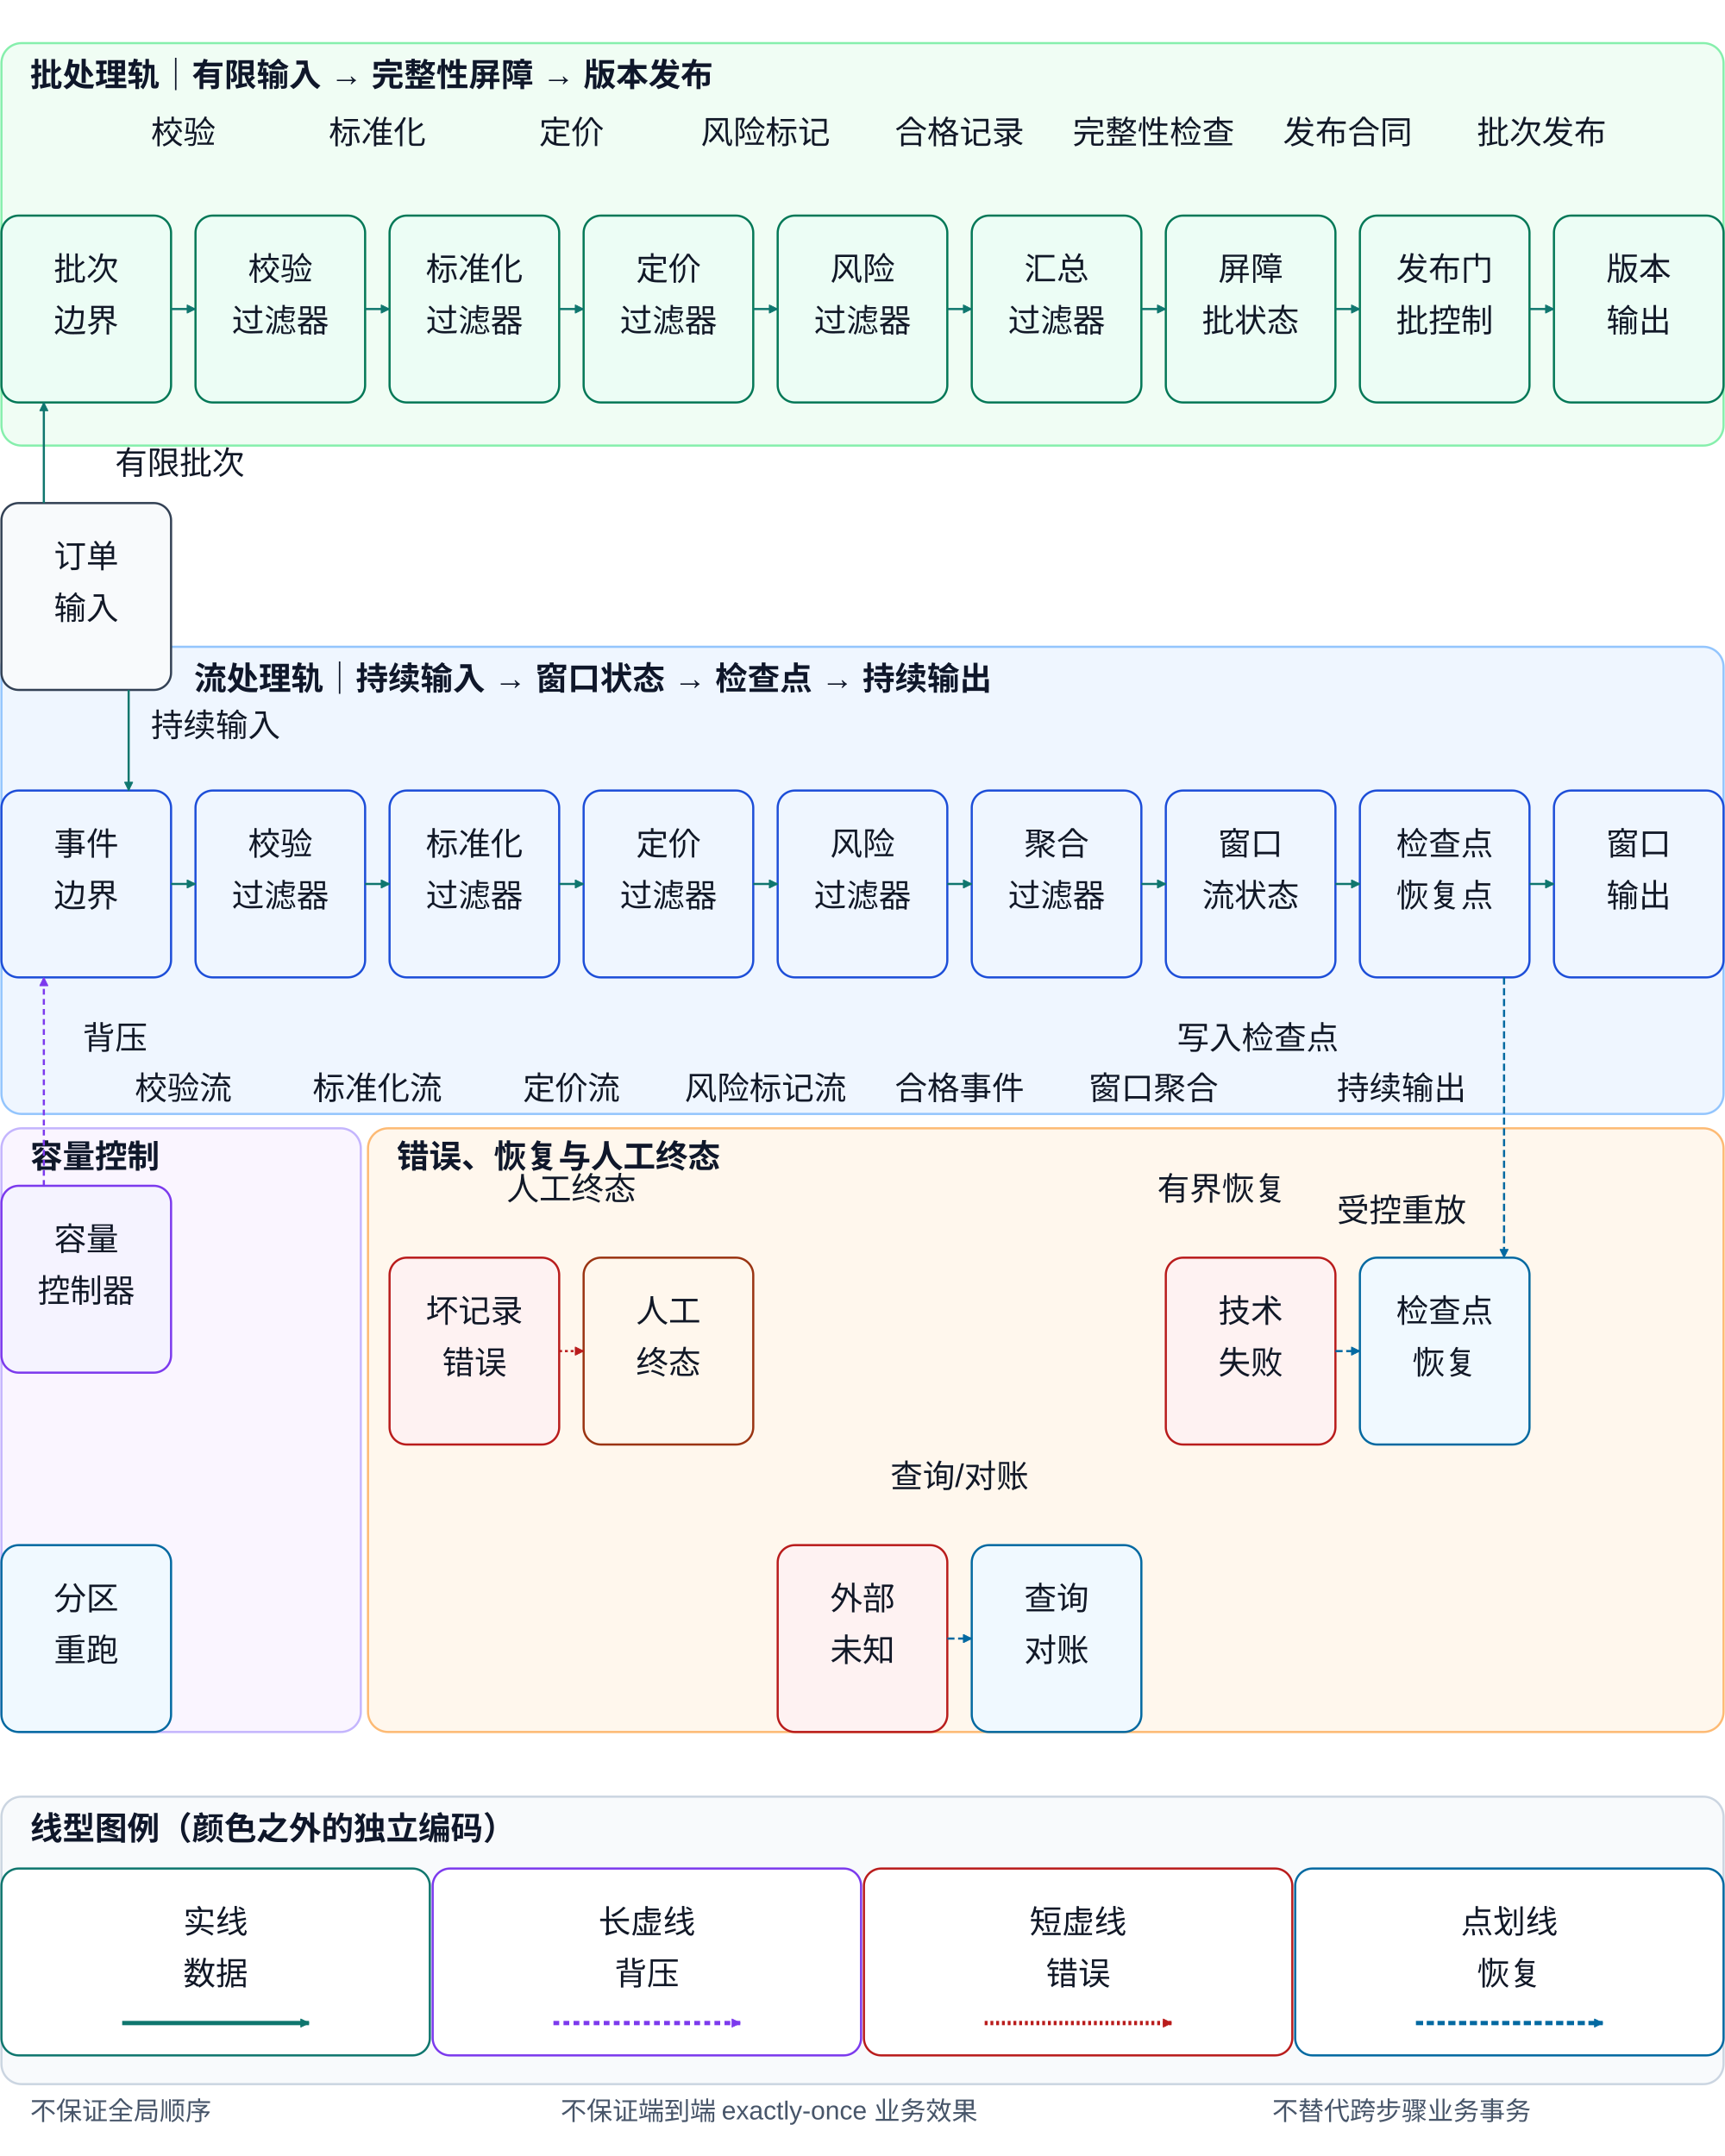
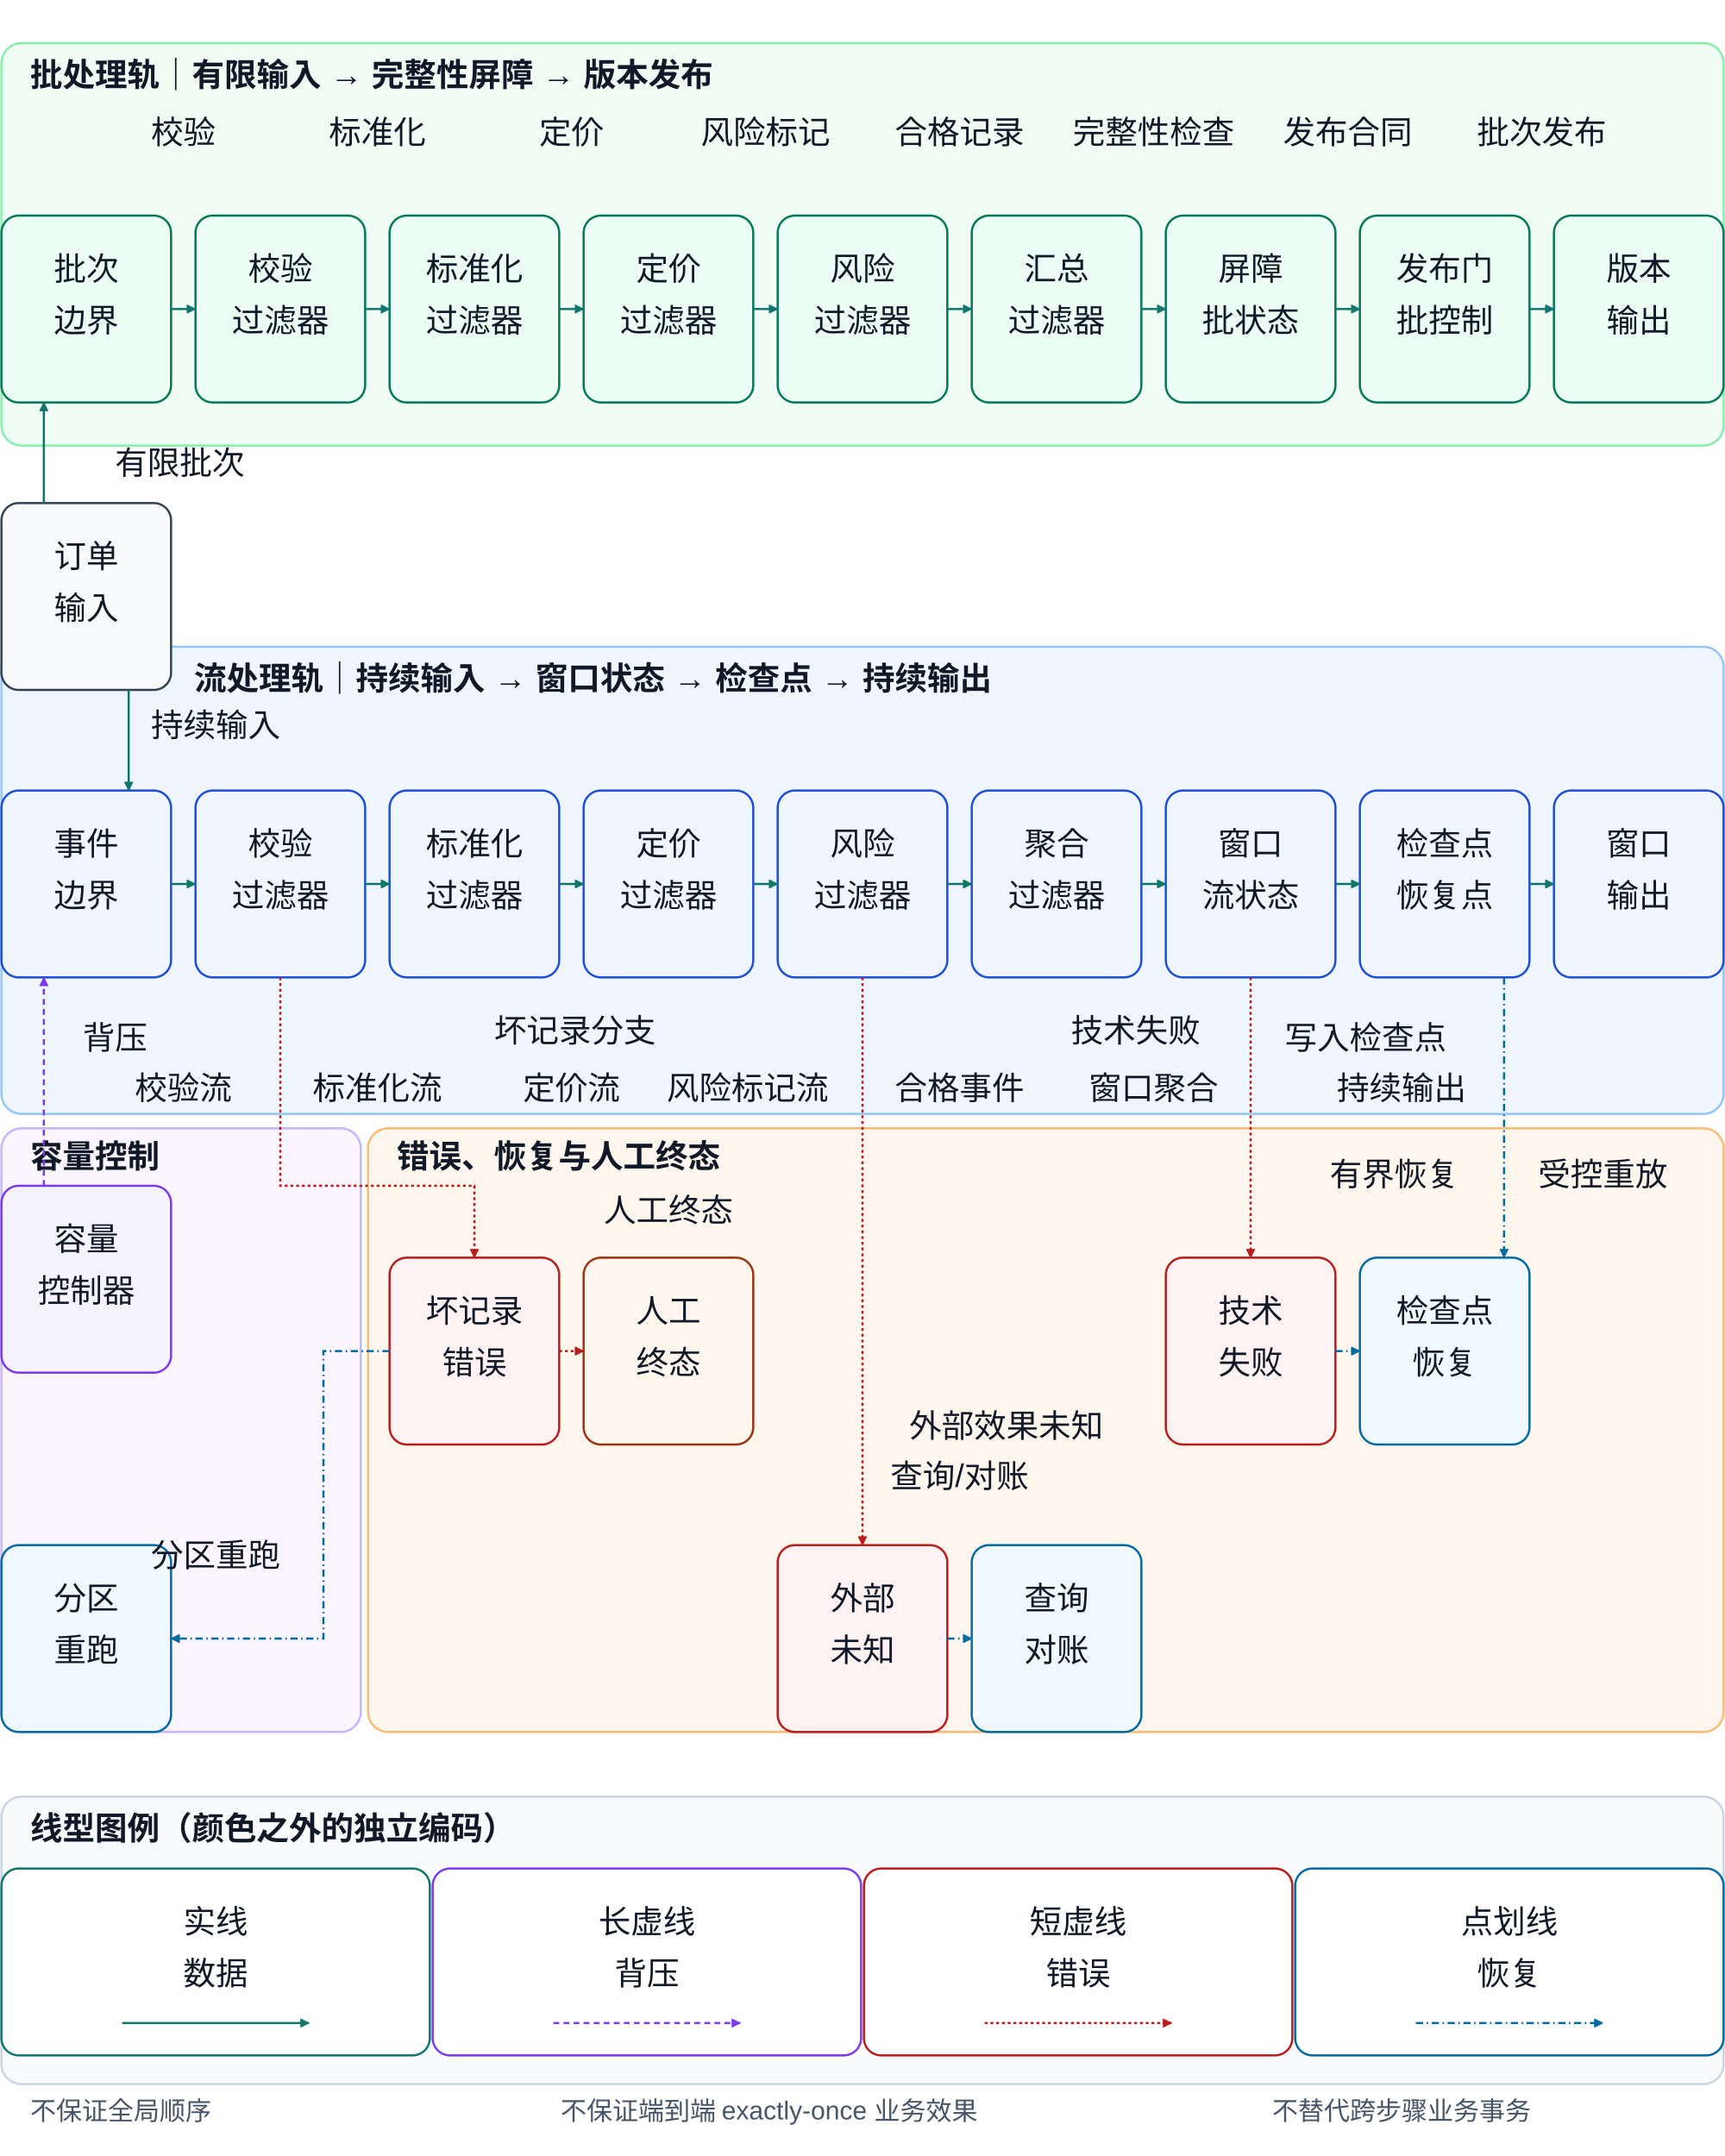
<svg xmlns="http://www.w3.org/2000/svg" viewBox="0 0 2400 3000" role="img" aria-labelledby="sty09-title sty09-desc">
  <style>
-     .diagram { font-family:Arial; }
-     .diagram .node-shape { stroke-width:3; }
-     .node-text,.edge-label { fill:#111827; font-size:45px; text-anchor:middle; }
-     .region-title { fill:#0F172A; font-size:45px; font-weight:700; }
-     .region-note { fill:#475569; font-size:36px; }
-     .region-batch { fill:#F0FDF4; stroke:#86EFAC; stroke-width:3; }
-     .region-stream { fill:#EFF6FF; stroke:#93C5FD; stroke-width:3; }
-     .region-capacity { fill:#FAF5FF; stroke:#C4B5FD; stroke-width:3; }
-     .region-failure { fill:#FFF7ED; stroke:#FDBA74; stroke-width:3; }
-     .region-legend { fill:#F8FAFC; stroke:#CBD5E1; stroke-width:3; }
-     .node-input { fill:#F8FAFC; stroke:#334155; }
-     .node-batch { fill:#ECFDF5; stroke:#047857; }
-     .node-stream { fill:#EFF6FF; stroke:#1D4ED8; }
-     .node-capacity { fill:#F5F3FF; stroke:#7C3AED; }
-     .node-error { fill:#FEF2F2; stroke:#B91C1C; }
-     .node-manual { fill:#FFF7ED; stroke:#9A3412; }
-     .node-recovery { fill:#F0F9FF; stroke:#0369A1; }
-     .node-legend-data { fill:#FFFFFF; stroke:#0F766E; }
-     .node-legend-backpressure { fill:#FFFFFF; stroke:#7C3AED; }
-     .node-legend-error { fill:#FFFFFF; stroke:#B91C1C; }
-     .node-legend-recovery { fill:#FFFFFF; stroke:#0369A1; }
-     .legend-sample { fill:none; stroke-width:6; }
-     .edge-layer &gt; .edge { fill:none; stroke-width:3; }
-     .role-data-flow { stroke:#0F766E; stroke-dasharray:none; marker-end:url(#arrow-data-flow); }
-     .role-backpressure { stroke:#7C3AED; stroke-dasharray:8 6; marker-end:url(#arrow-backpressure); }
-     .role-error { stroke:#B91C1C; stroke-dasharray:4 4; marker-end:url(#arrow-error); }
-     .role-recovery { stroke:#0369A1; stroke-dasharray:10 5; marker-end:url(#arrow-recovery); }
-     .marker-data-flow .marker-shape { fill:#0F766E; stroke:#0F766E; }
-     .marker-backpressure .marker-shape { fill:#7C3AED; stroke:#7C3AED; }
-     .marker-error .marker-shape { fill:#B91C1C; stroke:#B91C1C; }
-     .marker-recovery .marker-shape { fill:#0369A1; stroke:#0369A1; }
-   </style>
+ .diagram { font-family:Arial; }
+ .region-shape,.legend-card,.diagram .node-shape { stroke-width:3; }
+ .node-text,.edge-label { fill:#111827; font-size:45px; text-anchor:middle; }
+ .region-title { fill:#111827; font-size:45px; font-weight:700; }
+ .region-note { fill:#475569; font-size:36px; }
+ .edge-layer &gt; .edge { fill:none; stroke-width:3; }
+ .role-data-flow { stroke:#0F766E; stroke-dasharray:none; marker-end:url(#arrow-data-flow); }
+ .role-backpressure { stroke:#7C3AED; stroke-dasharray:8 6; marker-end:url(#arrow-backpressure); }
+ .role-error { stroke:#B91C1C; stroke-dasharray:4 4; marker-end:url(#arrow-error); }
+ .role-recovery { stroke:#0369A1; stroke-dasharray:10 5 2 5; marker-end:url(#arrow-recovery); }
+ .marker-data-flow .marker-shape { fill:#0F766E; stroke:#0F766E; }
+ .marker-backpressure .marker-shape { fill:#7C3AED; stroke:#7C3AED; }
+ .marker-error .marker-shape { fill:#B91C1C; stroke:#B91C1C; }
+ .marker-recovery .marker-shape { fill:#0369A1; stroke:#0369A1; }
+ </style>
  <defs>
    <marker id="arrow-data-flow" class="marker marker-data-flow" viewBox="0 0 12 12" refX="12" refY="6" markerWidth="12" markerHeight="12" markerUnits="userSpaceOnUse" orient="auto">
      <path class="marker-shape" d="M 0 0 L 12 6 L 0 12 z" stroke-width="1" />
    </marker>
    <marker id="arrow-backpressure" class="marker marker-backpressure" viewBox="0 0 12 12" refX="12" refY="6" markerWidth="12" markerHeight="12" markerUnits="userSpaceOnUse" orient="auto">
      <path class="marker-shape" d="M 0 0 L 12 6 L 0 12 z" stroke-width="1" />
    </marker>
    <marker id="arrow-error" class="marker marker-error" viewBox="0 0 12 12" refX="12" refY="6" markerWidth="12" markerHeight="12" markerUnits="userSpaceOnUse" orient="auto">
      <path class="marker-shape" d="M 0 0 L 12 6 L 0 12 z" stroke-width="1" />
    </marker>
    <marker id="arrow-recovery" class="marker marker-recovery" viewBox="0 0 12 12" refX="12" refY="6" markerWidth="12" markerHeight="12" markerUnits="userSpaceOnUse" orient="auto">
      <path class="marker-shape" d="M 0 0 L 12 6 L 0 12 z" stroke-width="1" />
    </marker>
  </defs>
  <g class="diagram">
    <g class="region-layer">
      <rect x="0" y="0" width="2400" height="3000" fill="#FFFFFF" />
-       <rect class="region-batch" x="2" y="60" width="2396" height="560" rx="28" />
-       <rect class="region-stream" x="2" y="900" width="2396" height="650" rx="28" />
-       <rect class="region-capacity" x="2" y="1570" width="500" height="840" rx="28" />
-       <rect class="region-failure" x="512" y="1570" width="1886" height="840" rx="28" />
-       <rect class="region-legend" x="2" y="2500" width="2396" height="400" rx="28" />
-       <text class="region-title" x="42" y="120">批处理轨｜有限输入 → 完整性屏障 → 版本发布</text>
-       <text class="region-title" x="270" y="960">流处理轨｜持续输入 → 窗口状态 → 检查点 → 持续输出</text>
-       <text class="region-title" x="42" y="1625">容量控制</text>
-       <text class="region-title" x="552" y="1625">错误、恢复与人工终态</text>
-       <text class="region-title" x="42" y="2560">线型图例（颜色之外的独立编码）</text>
+       <rect data-region-id="region-batch" class="region-shape" x="2" y="60" width="2396" height="560" rx="28" fill="#F0FDF4" stroke="#86EFAC" />
+       <rect data-region-id="region-stream" class="region-shape" x="2" y="900" width="2396" height="650" rx="28" fill="#EFF6FF" stroke="#93C5FD" />
+       <rect data-region-id="region-capacity" class="region-shape" x="2" y="1570" width="500" height="840" rx="28" fill="#FAF5FF" stroke="#C4B5FD" />
+       <rect data-region-id="region-failure" class="region-shape" x="512" y="1570" width="1886" height="840" rx="28" fill="#FFF7ED" stroke="#FDBA74" />
+       <rect data-region-id="region-legend" class="region-shape" x="2" y="2500" width="2396" height="400" rx="28" fill="#F8FAFC" stroke="#CBD5E1" />
+       <rect data-legend-card-id="legend-card-data-flow" class="legend-card" x="2" y="2600" width="596" height="260" rx="24" fill="#FFFFFF" stroke="#0F766E" />
+       <rect data-legend-card-id="legend-card-backpressure" class="legend-card" x="602" y="2600" width="596" height="260" rx="24" fill="#FFFFFF" stroke="#7C3AED" />
+       <rect data-legend-card-id="legend-card-error" class="legend-card" x="1202" y="2600" width="596" height="260" rx="24" fill="#FFFFFF" stroke="#B91C1C" />
+       <rect data-legend-card-id="legend-card-recovery" class="legend-card" x="1802" y="2600" width="596" height="260" rx="24" fill="#FFFFFF" stroke="#0369A1" />
+       <text class="region-title" data-region-title-for="region-batch" x="42" y="120">批处理轨｜有限输入 → 完整性屏障 → 版本发布</text>
+       <text class="region-title" data-region-title-for="region-stream" x="270" y="960">流处理轨｜持续输入 → 窗口状态 → 检查点 → 持续输出</text>
+       <text class="region-title" data-region-title-for="region-capacity" x="42" y="1625">容量控制</text>
+       <text class="region-title" data-region-title-for="region-failure" x="552" y="1625">错误、恢复与人工终态</text>
+       <text class="region-title" data-region-title-for="region-legend" x="42" y="2560">线型图例（颜色之外的独立编码）</text>
    </g>
    <g class="node-layer">
-       <g class="node" data-node-id="order-input">
-         <rect class="node-shape node-input" x="2" y="700" width="236" height="260" rx="24" />
-         <text class="node-text" data-header-for="order-input" x="120" y="790">订单</text>
-         <text class="node-text" data-type-for="order-input" x="120" y="862">输入</text>
-       </g>
-       <g class="node" data-node-id="batch-boundary">
-         <rect class="node-shape node-batch" x="2" y="300" width="236" height="260" rx="24" />
-         <text class="node-text" data-header-for="batch-boundary" x="120" y="390">批次</text>
-         <text class="node-text" data-type-for="batch-boundary" x="120" y="462">边界</text>
-       </g>
-       <g class="node" data-node-id="batch-validate">
-         <rect class="node-shape node-batch" x="272" y="300" width="236" height="260" rx="24" />
-         <text class="node-text" data-header-for="batch-validate" x="390" y="390">校验</text>
-         <text class="node-text" data-type-for="batch-validate" x="390" y="462">过滤器</text>
-       </g>
-       <g class="node" data-node-id="batch-normalize">
-         <rect class="node-shape node-batch" x="542" y="300" width="236" height="260" rx="24" />
-         <text class="node-text" data-header-for="batch-normalize" x="660" y="390">标准化</text>
-         <text class="node-text" data-type-for="batch-normalize" x="660" y="462">过滤器</text>
-       </g>
-       <g class="node" data-node-id="batch-price">
-         <rect class="node-shape node-batch" x="812" y="300" width="236" height="260" rx="24" />
-         <text class="node-text" data-header-for="batch-price" x="930" y="390">定价</text>
-         <text class="node-text" data-type-for="batch-price" x="930" y="462">过滤器</text>
-       </g>
-       <g class="node" data-node-id="batch-risk">
-         <rect class="node-shape node-batch" x="1082" y="300" width="236" height="260" rx="24" />
-         <text class="node-text" data-header-for="batch-risk" x="1200" y="390">风险</text>
-         <text class="node-text" data-type-for="batch-risk" x="1200" y="462">过滤器</text>
-       </g>
-       <g class="node" data-node-id="batch-output">
-         <rect class="node-shape node-batch" x="1352" y="300" width="236" height="260" rx="24" />
-         <text class="node-text" data-header-for="batch-output" x="1470" y="390">汇总</text>
-         <text class="node-text" data-type-for="batch-output" x="1470" y="462">过滤器</text>
-       </g>
-       <g class="node" data-node-id="batch-barrier">
-         <rect class="node-shape node-batch" x="1622" y="300" width="236" height="260" rx="24" />
-         <text class="node-text" data-header-for="batch-barrier" x="1740" y="390">屏障</text>
-         <text class="node-text" data-type-for="batch-barrier" x="1740" y="462">批状态</text>
-       </g>
-       <g class="node" data-node-id="batch-release">
-         <rect class="node-shape node-batch" x="1892" y="300" width="236" height="260" rx="24" />
-         <text class="node-text" data-header-for="batch-release" x="2010" y="390">发布门</text>
-         <text class="node-text" data-type-for="batch-release" x="2010" y="462">批控制</text>
-       </g>
-       <g class="node" data-node-id="batch-published-output">
-         <rect class="node-shape node-batch" x="2162" y="300" width="236" height="260" rx="24" />
-         <text class="node-text" data-header-for="batch-published-output" x="2280" y="390">版本</text>
-         <text class="node-text" data-type-for="batch-published-output" x="2280" y="462">输出</text>
-       </g>
-       <g class="node" data-node-id="stream-boundary">
-         <rect class="node-shape node-stream" x="2" y="1100" width="236" height="260" rx="24" />
-         <text class="node-text" data-header-for="stream-boundary" x="120" y="1190">事件</text>
-         <text class="node-text" data-type-for="stream-boundary" x="120" y="1262">边界</text>
-       </g>
-       <g class="node" data-node-id="stream-validate">
-         <rect class="node-shape node-stream" x="272" y="1100" width="236" height="260" rx="24" />
-         <text class="node-text" data-header-for="stream-validate" x="390" y="1190">校验</text>
-         <text class="node-text" data-type-for="stream-validate" x="390" y="1262">过滤器</text>
-       </g>
-       <g class="node" data-node-id="stream-normalize">
-         <rect class="node-shape node-stream" x="542" y="1100" width="236" height="260" rx="24" />
-         <text class="node-text" data-header-for="stream-normalize" x="660" y="1190">标准化</text>
-         <text class="node-text" data-type-for="stream-normalize" x="660" y="1262">过滤器</text>
-       </g>
-       <g class="node" data-node-id="stream-price">
-         <rect class="node-shape node-stream" x="812" y="1100" width="236" height="260" rx="24" />
-         <text class="node-text" data-header-for="stream-price" x="930" y="1190">定价</text>
-         <text class="node-text" data-type-for="stream-price" x="930" y="1262">过滤器</text>
-       </g>
-       <g class="node" data-node-id="stream-risk">
-         <rect class="node-shape node-stream" x="1082" y="1100" width="236" height="260" rx="24" />
-         <text class="node-text" data-header-for="stream-risk" x="1200" y="1190">风险</text>
-         <text class="node-text" data-type-for="stream-risk" x="1200" y="1262">过滤器</text>
-       </g>
-       <g class="node" data-node-id="stream-output">
-         <rect class="node-shape node-stream" x="1352" y="1100" width="236" height="260" rx="24" />
-         <text class="node-text" data-header-for="stream-output" x="1470" y="1190">聚合</text>
-         <text class="node-text" data-type-for="stream-output" x="1470" y="1262">过滤器</text>
-       </g>
-       <g class="node" data-node-id="stream-window-state">
-         <rect class="node-shape node-stream" x="1622" y="1100" width="236" height="260" rx="24" />
-         <text class="node-text" data-header-for="stream-window-state" x="1740" y="1190">窗口</text>
-         <text class="node-text" data-type-for="stream-window-state" x="1740" y="1262">流状态</text>
-       </g>
-       <g class="node" data-node-id="stream-checkpoint">
-         <rect class="node-shape node-stream" x="1892" y="1100" width="236" height="260" rx="24" />
-         <text class="node-text" data-header-for="stream-checkpoint" x="2010" y="1190">检查点</text>
-         <text class="node-text" data-type-for="stream-checkpoint" x="2010" y="1262">恢复点</text>
-       </g>
-       <g class="node" data-node-id="stream-continuous-output">
-         <rect class="node-shape node-stream" x="2162" y="1100" width="236" height="260" rx="24" />
-         <text class="node-text" data-header-for="stream-continuous-output" x="2280" y="1190">窗口</text>
-         <text class="node-text" data-type-for="stream-continuous-output" x="2280" y="1262">输出</text>
-       </g>
-       <g class="node" data-node-id="backpressure-controller">
-         <rect class="node-shape node-capacity" x="2" y="1650" width="236" height="260" rx="24" />
-         <text class="node-text" data-header-for="backpressure-controller" x="120" y="1740">容量</text>
-         <text class="node-text" data-type-for="backpressure-controller" x="120" y="1812">控制器</text>
-       </g>
-       <g class="node" data-node-id="bad-record-error">
-         <rect class="node-shape node-error" x="542" y="1750" width="236" height="260" rx="24" />
-         <text class="node-text" data-header-for="bad-record-error" x="660" y="1840">坏记录</text>
-         <text class="node-text" data-type-for="bad-record-error" x="660" y="1912">错误</text>
-       </g>
-       <g class="node" data-node-id="manual-terminal">
-         <rect class="node-shape node-manual" x="812" y="1750" width="236" height="260" rx="24" />
-         <text class="node-text" data-header-for="manual-terminal" x="930" y="1840">人工</text>
-         <text class="node-text" data-type-for="manual-terminal" x="930" y="1912">终态</text>
-       </g>
-       <g class="node" data-node-id="technical-failure-error">
-         <rect class="node-shape node-error" x="1622" y="1750" width="236" height="260" rx="24" />
-         <text class="node-text" data-header-for="technical-failure-error" x="1740" y="1840">技术</text>
-         <text class="node-text" data-type-for="technical-failure-error" x="1740" y="1912">失败</text>
-       </g>
-       <g class="node" data-node-id="checkpoint-recovery">
-         <rect class="node-shape node-recovery" x="1892" y="1750" width="236" height="260" rx="24" />
-         <text class="node-text" data-header-for="checkpoint-recovery" x="2010" y="1840">检查点</text>
-         <text class="node-text" data-type-for="checkpoint-recovery" x="2010" y="1912">恢复</text>
-       </g>
-       <g class="node" data-node-id="rerun-partition">
-         <rect class="node-shape node-recovery" x="2" y="2150" width="236" height="260" rx="24" />
-         <text class="node-text" data-header-for="rerun-partition" x="120" y="2240">分区</text>
-         <text class="node-text" data-type-for="rerun-partition" x="120" y="2312">重跑</text>
-       </g>
-       <g class="node" data-node-id="unknown-external-effect-error">
-         <rect class="node-shape node-error" x="1082" y="2150" width="236" height="260" rx="24" />
-         <text class="node-text" data-header-for="unknown-external-effect-error" x="1200" y="2240">外部</text>
-         <text class="node-text" data-type-for="unknown-external-effect-error" x="1200" y="2312">未知</text>
-       </g>
-       <g class="node" data-node-id="reconcile-authority">
-         <rect class="node-shape node-recovery" x="1352" y="2150" width="236" height="260" rx="24" />
-         <text class="node-text" data-header-for="reconcile-authority" x="1470" y="2240">查询</text>
-         <text class="node-text" data-type-for="reconcile-authority" x="1470" y="2312">对账</text>
-       </g>
-       <g class="node" data-node-id="legend-data-flow">
-         <rect class="node-shape node-legend-data" x="2" y="2600" width="596" height="260" rx="24" />
-         <text class="node-text" data-header-for="legend-data-flow" x="300" y="2690">实线</text>
-         <text class="node-text" data-type-for="legend-data-flow" x="300" y="2762">数据</text>
-         <line class="legend-sample role-data-flow" x1="170" y1="2815" x2="430" y2="2815" />
-       </g>
-       <g class="node" data-node-id="legend-backpressure">
-         <rect class="node-shape node-legend-backpressure" x="602" y="2600" width="596" height="260" rx="24" />
-         <text class="node-text" data-header-for="legend-backpressure" x="900" y="2690">长虚线</text>
-         <text class="node-text" data-type-for="legend-backpressure" x="900" y="2762">背压</text>
-         <line class="legend-sample role-backpressure" x1="770" y1="2815" x2="1030" y2="2815" />
-       </g>
-       <g class="node" data-node-id="legend-error">
-         <rect class="node-shape node-legend-error" x="1202" y="2600" width="596" height="260" rx="24" />
-         <text class="node-text" data-header-for="legend-error" x="1500" y="2690">短虚线</text>
-         <text class="node-text" data-type-for="legend-error" x="1500" y="2762">错误</text>
-         <line class="legend-sample role-error" x1="1370" y1="2815" x2="1630" y2="2815" />
-       </g>
-       <g class="node" data-node-id="legend-recovery">
-         <rect class="node-shape node-legend-recovery" x="1802" y="2600" width="596" height="260" rx="24" />
-         <text class="node-text" data-header-for="legend-recovery" x="2100" y="2690">点划线</text>
-         <text class="node-text" data-type-for="legend-recovery" x="2100" y="2762">恢复</text>
-         <line class="legend-sample role-recovery" x1="1970" y1="2815" x2="2230" y2="2815" />
+       <g class="node" data-node-id="node-order-input">
+         <rect class="node-shape node-input" x="2" y="700" width="236" height="260" rx="24" fill="#F8FAFC" stroke="#334155" />
+         <text class="node-text" data-header-for="node-order-input" x="120" y="790">订单</text>
+         <text class="node-text" data-type-for="node-order-input" x="120" y="862">输入</text>
+       </g>
+       <g class="node" data-node-id="node-batch-boundary">
+         <rect class="node-shape node-batch" x="2" y="300" width="236" height="260" rx="24" fill="#ECFDF5" stroke="#047857" />
+         <text class="node-text" data-header-for="node-batch-boundary" x="120" y="390">批次</text>
+         <text class="node-text" data-type-for="node-batch-boundary" x="120" y="462">边界</text>
+       </g>
+       <g class="node" data-node-id="node-batch-validate">
+         <rect class="node-shape node-batch" x="272" y="300" width="236" height="260" rx="24" fill="#ECFDF5" stroke="#047857" />
+         <text class="node-text" data-header-for="node-batch-validate" x="390" y="390">校验</text>
+         <text class="node-text" data-type-for="node-batch-validate" x="390" y="462">过滤器</text>
+       </g>
+       <g class="node" data-node-id="node-batch-normalize">
+         <rect class="node-shape node-batch" x="542" y="300" width="236" height="260" rx="24" fill="#ECFDF5" stroke="#047857" />
+         <text class="node-text" data-header-for="node-batch-normalize" x="660" y="390">标准化</text>
+         <text class="node-text" data-type-for="node-batch-normalize" x="660" y="462">过滤器</text>
+       </g>
+       <g class="node" data-node-id="node-batch-price">
+         <rect class="node-shape node-batch" x="812" y="300" width="236" height="260" rx="24" fill="#ECFDF5" stroke="#047857" />
+         <text class="node-text" data-header-for="node-batch-price" x="930" y="390">定价</text>
+         <text class="node-text" data-type-for="node-batch-price" x="930" y="462">过滤器</text>
+       </g>
+       <g class="node" data-node-id="node-batch-risk">
+         <rect class="node-shape node-batch" x="1082" y="300" width="236" height="260" rx="24" fill="#ECFDF5" stroke="#047857" />
+         <text class="node-text" data-header-for="node-batch-risk" x="1200" y="390">风险</text>
+         <text class="node-text" data-type-for="node-batch-risk" x="1200" y="462">过滤器</text>
+       </g>
+       <g class="node" data-node-id="node-batch-output">
+         <rect class="node-shape node-batch" x="1352" y="300" width="236" height="260" rx="24" fill="#ECFDF5" stroke="#047857" />
+         <text class="node-text" data-header-for="node-batch-output" x="1470" y="390">汇总</text>
+         <text class="node-text" data-type-for="node-batch-output" x="1470" y="462">过滤器</text>
+       </g>
+       <g class="node" data-node-id="node-batch-barrier">
+         <rect class="node-shape node-batch" x="1622" y="300" width="236" height="260" rx="24" fill="#ECFDF5" stroke="#047857" />
+         <text class="node-text" data-header-for="node-batch-barrier" x="1740" y="390">屏障</text>
+         <text class="node-text" data-type-for="node-batch-barrier" x="1740" y="462">批状态</text>
+       </g>
+       <g class="node" data-node-id="node-batch-release">
+         <rect class="node-shape node-batch" x="1892" y="300" width="236" height="260" rx="24" fill="#ECFDF5" stroke="#047857" />
+         <text class="node-text" data-header-for="node-batch-release" x="2010" y="390">发布门</text>
+         <text class="node-text" data-type-for="node-batch-release" x="2010" y="462">批控制</text>
+       </g>
+       <g class="node" data-node-id="node-batch-published-output">
+         <rect class="node-shape node-batch" x="2162" y="300" width="236" height="260" rx="24" fill="#ECFDF5" stroke="#047857" />
+         <text class="node-text" data-header-for="node-batch-published-output" x="2280" y="390">版本</text>
+         <text class="node-text" data-type-for="node-batch-published-output" x="2280" y="462">输出</text>
+       </g>
+       <g class="node" data-node-id="node-stream-boundary">
+         <rect class="node-shape node-stream" x="2" y="1100" width="236" height="260" rx="24" fill="#EFF6FF" stroke="#1D4ED8" />
+         <text class="node-text" data-header-for="node-stream-boundary" x="120" y="1190">事件</text>
+         <text class="node-text" data-type-for="node-stream-boundary" x="120" y="1262">边界</text>
+       </g>
+       <g class="node" data-node-id="node-stream-validate">
+         <rect class="node-shape node-stream" x="272" y="1100" width="236" height="260" rx="24" fill="#EFF6FF" stroke="#1D4ED8" />
+         <text class="node-text" data-header-for="node-stream-validate" x="390" y="1190">校验</text>
+         <text class="node-text" data-type-for="node-stream-validate" x="390" y="1262">过滤器</text>
+       </g>
+       <g class="node" data-node-id="node-stream-normalize">
+         <rect class="node-shape node-stream" x="542" y="1100" width="236" height="260" rx="24" fill="#EFF6FF" stroke="#1D4ED8" />
+         <text class="node-text" data-header-for="node-stream-normalize" x="660" y="1190">标准化</text>
+         <text class="node-text" data-type-for="node-stream-normalize" x="660" y="1262">过滤器</text>
+       </g>
+       <g class="node" data-node-id="node-stream-price">
+         <rect class="node-shape node-stream" x="812" y="1100" width="236" height="260" rx="24" fill="#EFF6FF" stroke="#1D4ED8" />
+         <text class="node-text" data-header-for="node-stream-price" x="930" y="1190">定价</text>
+         <text class="node-text" data-type-for="node-stream-price" x="930" y="1262">过滤器</text>
+       </g>
+       <g class="node" data-node-id="node-stream-risk">
+         <rect class="node-shape node-stream" x="1082" y="1100" width="236" height="260" rx="24" fill="#EFF6FF" stroke="#1D4ED8" />
+         <text class="node-text" data-header-for="node-stream-risk" x="1200" y="1190">风险</text>
+         <text class="node-text" data-type-for="node-stream-risk" x="1200" y="1262">过滤器</text>
+       </g>
+       <g class="node" data-node-id="node-stream-output">
+         <rect class="node-shape node-stream" x="1352" y="1100" width="236" height="260" rx="24" fill="#EFF6FF" stroke="#1D4ED8" />
+         <text class="node-text" data-header-for="node-stream-output" x="1470" y="1190">聚合</text>
+         <text class="node-text" data-type-for="node-stream-output" x="1470" y="1262">过滤器</text>
+       </g>
+       <g class="node" data-node-id="node-stream-window-state">
+         <rect class="node-shape node-stream" x="1622" y="1100" width="236" height="260" rx="24" fill="#EFF6FF" stroke="#1D4ED8" />
+         <text class="node-text" data-header-for="node-stream-window-state" x="1740" y="1190">窗口</text>
+         <text class="node-text" data-type-for="node-stream-window-state" x="1740" y="1262">流状态</text>
+       </g>
+       <g class="node" data-node-id="node-stream-checkpoint">
+         <rect class="node-shape node-stream" x="1892" y="1100" width="236" height="260" rx="24" fill="#EFF6FF" stroke="#1D4ED8" />
+         <text class="node-text" data-header-for="node-stream-checkpoint" x="2010" y="1190">检查点</text>
+         <text class="node-text" data-type-for="node-stream-checkpoint" x="2010" y="1262">恢复点</text>
+       </g>
+       <g class="node" data-node-id="node-stream-continuous-output">
+         <rect class="node-shape node-stream" x="2162" y="1100" width="236" height="260" rx="24" fill="#EFF6FF" stroke="#1D4ED8" />
+         <text class="node-text" data-header-for="node-stream-continuous-output" x="2280" y="1190">窗口</text>
+         <text class="node-text" data-type-for="node-stream-continuous-output" x="2280" y="1262">输出</text>
+       </g>
+       <g class="node" data-node-id="node-backpressure-controller">
+         <rect class="node-shape node-capacity" x="2" y="1650" width="236" height="260" rx="24" fill="#F5F3FF" stroke="#7C3AED" />
+         <text class="node-text" data-header-for="node-backpressure-controller" x="120" y="1740">容量</text>
+         <text class="node-text" data-type-for="node-backpressure-controller" x="120" y="1812">控制器</text>
+       </g>
+       <g class="node" data-node-id="node-bad-record-error">
+         <rect class="node-shape node-error" x="542" y="1750" width="236" height="260" rx="24" fill="#FEF2F2" stroke="#B91C1C" />
+         <text class="node-text" data-header-for="node-bad-record-error" x="660" y="1840">坏记录</text>
+         <text class="node-text" data-type-for="node-bad-record-error" x="660" y="1912">错误</text>
+       </g>
+       <g class="node" data-node-id="node-manual-terminal">
+         <rect class="node-shape node-manual" x="812" y="1750" width="236" height="260" rx="24" fill="#FFF7ED" stroke="#9A3412" />
+         <text class="node-text" data-header-for="node-manual-terminal" x="930" y="1840">人工</text>
+         <text class="node-text" data-type-for="node-manual-terminal" x="930" y="1912">终态</text>
+       </g>
+       <g class="node" data-node-id="node-technical-failure-error">
+         <rect class="node-shape node-error" x="1622" y="1750" width="236" height="260" rx="24" fill="#FEF2F2" stroke="#B91C1C" />
+         <text class="node-text" data-header-for="node-technical-failure-error" x="1740" y="1840">技术</text>
+         <text class="node-text" data-type-for="node-technical-failure-error" x="1740" y="1912">失败</text>
+       </g>
+       <g class="node" data-node-id="node-checkpoint-recovery">
+         <rect class="node-shape node-recovery" x="1892" y="1750" width="236" height="260" rx="24" fill="#F0F9FF" stroke="#0369A1" />
+         <text class="node-text" data-header-for="node-checkpoint-recovery" x="2010" y="1840">检查点</text>
+         <text class="node-text" data-type-for="node-checkpoint-recovery" x="2010" y="1912">恢复</text>
+       </g>
+       <g class="node" data-node-id="node-rerun-partition">
+         <rect class="node-shape node-recovery" x="2" y="2150" width="236" height="260" rx="24" fill="#F0F9FF" stroke="#0369A1" />
+         <text class="node-text" data-header-for="node-rerun-partition" x="120" y="2240">分区</text>
+         <text class="node-text" data-type-for="node-rerun-partition" x="120" y="2312">重跑</text>
+       </g>
+       <g class="node" data-node-id="node-unknown-external-effect-error">
+         <rect class="node-shape node-error" x="1082" y="2150" width="236" height="260" rx="24" fill="#FEF2F2" stroke="#B91C1C" />
+         <text class="node-text" data-header-for="node-unknown-external-effect-error" x="1200" y="2240">外部</text>
+         <text class="node-text" data-type-for="node-unknown-external-effect-error" x="1200" y="2312">未知</text>
+       </g>
+       <g class="node" data-node-id="node-reconcile-authority">
+         <rect class="node-shape node-recovery" x="1352" y="2150" width="236" height="260" rx="24" fill="#F0F9FF" stroke="#0369A1" />
+         <text class="node-text" data-header-for="node-reconcile-authority" x="1470" y="2240">查询</text>
+         <text class="node-text" data-type-for="node-reconcile-authority" x="1470" y="2312">对账</text>
      </g>
    </g>
    <g class="edge-layer">
-       <path class="edge role-data-flow" data-edge-id="batch-input" data-source="order-input" data-target="batch-boundary" data-role="data-flow" d="M 61 700 L 61 560" />
-       <path class="edge role-data-flow" data-edge-id="stream-input" data-source="order-input" data-target="stream-boundary" data-role="data-flow" d="M 179 960 L 179 1100" />
-       <path class="edge role-data-flow" data-edge-id="batch-validate" data-source="batch-boundary" data-target="batch-validate" data-role="data-flow" d="M 238 430 L 272 430" />
-       <path class="edge role-data-flow" data-edge-id="batch-normalize" data-source="batch-validate" data-target="batch-normalize" data-role="data-flow" d="M 508 430 L 542 430" />
-       <path class="edge role-data-flow" data-edge-id="batch-price" data-source="batch-normalize" data-target="batch-price" data-role="data-flow" d="M 778 430 L 812 430" />
-       <path class="edge role-data-flow" data-edge-id="batch-risk" data-source="batch-price" data-target="batch-risk" data-role="data-flow" d="M 1048 430 L 1082 430" />
-       <path class="edge role-data-flow" data-edge-id="batch-output" data-source="batch-risk" data-target="batch-output" data-role="data-flow" d="M 1318 430 L 1352 430" />
-       <path class="edge role-data-flow" data-edge-id="batch-output-barrier" data-source="batch-output" data-target="batch-barrier" data-role="data-flow" d="M 1588 430 L 1622 430" />
-       <path class="edge role-data-flow" data-edge-id="batch-barrier-release" data-source="batch-barrier" data-target="batch-release" data-role="data-flow" d="M 1858 430 L 1892 430" />
-       <path class="edge role-data-flow" data-edge-id="batch-publish" data-source="batch-release" data-target="batch-published-output" data-role="data-flow" d="M 2128 430 L 2162 430" />
-       <path class="edge role-data-flow" data-edge-id="stream-validate" data-source="stream-boundary" data-target="stream-validate" data-role="data-flow" d="M 238 1230 L 272 1230" />
-       <path class="edge role-data-flow" data-edge-id="stream-normalize" data-source="stream-validate" data-target="stream-normalize" data-role="data-flow" d="M 508 1230 L 542 1230" />
-       <path class="edge role-data-flow" data-edge-id="stream-price" data-source="stream-normalize" data-target="stream-price" data-role="data-flow" d="M 778 1230 L 812 1230" />
-       <path class="edge role-data-flow" data-edge-id="stream-risk" data-source="stream-price" data-target="stream-risk" data-role="data-flow" d="M 1048 1230 L 1082 1230" />
-       <path class="edge role-data-flow" data-edge-id="stream-output" data-source="stream-risk" data-target="stream-output" data-role="data-flow" d="M 1318 1230 L 1352 1230" />
-       <path class="edge role-data-flow" data-edge-id="stream-window" data-source="stream-output" data-target="stream-window-state" data-role="data-flow" d="M 1588 1230 L 1622 1230" />
-       <path class="edge role-data-flow" data-edge-id="stream-checkpoint" data-source="stream-window-state" data-target="stream-checkpoint" data-role="data-flow" d="M 1858 1230 L 1892 1230" />
-       <path class="edge role-data-flow" data-edge-id="stream-publish" data-source="stream-checkpoint" data-target="stream-continuous-output" data-role="data-flow" d="M 2128 1230 L 2162 1230" />
-       <path class="edge role-backpressure" data-edge-id="backpressure-to-stream" data-source="backpressure-controller" data-target="stream-boundary" data-role="backpressure" d="M 61 1650 L 61 1360" />
-       <path class="edge role-error" data-edge-id="bad-record-isolation" data-source="bad-record-error" data-target="manual-terminal" data-role="error" d="M 778 1880 L 812 1880" />
-       <path class="edge role-recovery" data-edge-id="technical-recovery" data-source="technical-failure-error" data-target="checkpoint-recovery" data-role="recovery" d="M 1858 1880 L 1892 1880" />
-       <path class="edge role-recovery" data-edge-id="unknown-effect-reconcile" data-source="unknown-external-effect-error" data-target="reconcile-authority" data-role="recovery" d="M 1318 2280 L 1352 2280" />
-       <path class="edge role-recovery" data-edge-id="stream-checkpoint-recovery" data-source="stream-checkpoint" data-target="checkpoint-recovery" data-role="recovery" d="M 2092.6 1360 L 2092.6 1750" />
+       <path class="edge role-data-flow" data-edge-id="batch-input" data-source="node-order-input" data-target="node-batch-boundary" data-role="data-flow" d="M 61 700 L 61 560" />
+       <path class="edge role-data-flow" data-edge-id="stream-input" data-source="node-order-input" data-target="node-stream-boundary" data-role="data-flow" d="M 179 960 L 179 1100" />
+       <path class="edge role-data-flow" data-edge-id="batch-validate" data-source="node-batch-boundary" data-target="node-batch-validate" data-role="data-flow" d="M 238 430 L 272 430" />
+       <path class="edge role-data-flow" data-edge-id="batch-normalize" data-source="node-batch-validate" data-target="node-batch-normalize" data-role="data-flow" d="M 508 430 L 542 430" />
+       <path class="edge role-data-flow" data-edge-id="batch-price" data-source="node-batch-normalize" data-target="node-batch-price" data-role="data-flow" d="M 778 430 L 812 430" />
+       <path class="edge role-data-flow" data-edge-id="batch-risk" data-source="node-batch-price" data-target="node-batch-risk" data-role="data-flow" d="M 1048 430 L 1082 430" />
+       <path class="edge role-data-flow" data-edge-id="batch-output" data-source="node-batch-risk" data-target="node-batch-output" data-role="data-flow" d="M 1318 430 L 1352 430" />
+       <path class="edge role-data-flow" data-edge-id="batch-output-barrier" data-source="node-batch-output" data-target="node-batch-barrier" data-role="data-flow" d="M 1588 430 L 1622 430" />
+       <path class="edge role-data-flow" data-edge-id="batch-barrier-release" data-source="node-batch-barrier" data-target="node-batch-release" data-role="data-flow" d="M 1858 430 L 1892 430" />
+       <path class="edge role-data-flow" data-edge-id="batch-publish" data-source="node-batch-release" data-target="node-batch-published-output" data-role="data-flow" d="M 2128 430 L 2162 430" />
+       <path class="edge role-data-flow" data-edge-id="stream-validate" data-source="node-stream-boundary" data-target="node-stream-validate" data-role="data-flow" d="M 238 1230 L 272 1230" />
+       <path class="edge role-data-flow" data-edge-id="stream-normalize" data-source="node-stream-validate" data-target="node-stream-normalize" data-role="data-flow" d="M 508 1230 L 542 1230" />
+       <path class="edge role-data-flow" data-edge-id="stream-price" data-source="node-stream-normalize" data-target="node-stream-price" data-role="data-flow" d="M 778 1230 L 812 1230" />
+       <path class="edge role-data-flow" data-edge-id="stream-risk" data-source="node-stream-price" data-target="node-stream-risk" data-role="data-flow" d="M 1048 1230 L 1082 1230" />
+       <path class="edge role-data-flow" data-edge-id="stream-output" data-source="node-stream-risk" data-target="node-stream-output" data-role="data-flow" d="M 1318 1230 L 1352 1230" />
+       <path class="edge role-data-flow" data-edge-id="stream-window" data-source="node-stream-output" data-target="node-stream-window-state" data-role="data-flow" d="M 1588 1230 L 1622 1230" />
+       <path class="edge role-data-flow" data-edge-id="stream-checkpoint" data-source="node-stream-window-state" data-target="node-stream-checkpoint" data-role="data-flow" d="M 1858 1230 L 1892 1230" />
+       <path class="edge role-data-flow" data-edge-id="stream-publish" data-source="node-stream-checkpoint" data-target="node-stream-continuous-output" data-role="data-flow" d="M 2128 1230 L 2162 1230" />
+       <path class="edge role-backpressure" data-edge-id="backpressure-to-stream" data-source="node-backpressure-controller" data-target="node-stream-boundary" data-role="backpressure" d="M 61 1650 L 61 1505 L 61 1360" />
+       <path class="edge role-error" data-edge-id="bad-record-isolation" data-source="node-bad-record-error" data-target="node-manual-terminal" data-role="error" d="M 778 1880 L 812 1880" />
+       <path class="edge role-recovery" data-edge-id="technical-recovery" data-source="node-technical-failure-error" data-target="node-checkpoint-recovery" data-role="recovery" d="M 1858 1880 L 1892 1880" />
+       <path class="edge role-recovery" data-edge-id="unknown-effect-reconcile" data-source="node-unknown-external-effect-error" data-target="node-reconcile-authority" data-role="recovery" d="M 1318 2280 L 1352 2280" />
+       <path class="edge role-recovery" data-edge-id="stream-checkpoint-recovery" data-source="node-stream-checkpoint" data-target="node-checkpoint-recovery" data-role="recovery" d="M 2092.6 1360 L 2092.6 1555 L 2092.6 1750" />
+       <path class="edge role-error" data-edge-id="bad-record-branch" data-source="node-stream-validate" data-target="node-bad-record-error" data-role="error" d="M 390 1360 L 390 1650 L 660 1650 L 660 1750" />
+       <path class="edge role-error" data-edge-id="technical-failure-branch" data-source="node-stream-window-state" data-target="node-technical-failure-error" data-role="error" d="M 1740 1360 L 1740 1555 L 1740 1750" />
+       <path class="edge role-error" data-edge-id="unknown-effect-branch" data-source="node-stream-risk" data-target="node-unknown-external-effect-error" data-role="error" d="M 1200 1360 L 1200 2050 L 1200 2150" />
+       <path class="edge role-recovery" data-edge-id="bad-record-rerun" data-source="node-bad-record-error" data-target="node-rerun-partition" data-role="recovery" d="M 542 1880 L 450 1880 L 450 2280 L 238 2280" />
+       <path class="edge role-data-flow" data-edge-id="legend-edge-data-flow" data-source="legend-anchor-data-flow-source" data-target="legend-anchor-data-flow-target" data-role="data-flow" d="M 170 2815 L 300 2815 L 430 2815" />
+       <path class="edge role-backpressure" data-edge-id="legend-edge-backpressure" data-source="legend-anchor-backpressure-source" data-target="legend-anchor-backpressure-target" data-role="backpressure" d="M 770 2815 L 900 2815 L 1030 2815" />
+       <path class="edge role-error" data-edge-id="legend-edge-error" data-source="legend-anchor-error-source" data-target="legend-anchor-error-target" data-role="error" d="M 1370 2815 L 1500 2815 L 1630 2815" />
+       <path class="edge role-recovery" data-edge-id="legend-edge-recovery" data-source="legend-anchor-recovery-source" data-target="legend-anchor-recovery-target" data-role="recovery" d="M 1970 2815 L 2100 2815 L 2230 2815" />
      <text class="edge-label" data-edge-id="batch-input" x="250" y="660">有限批次</text>
      <text class="edge-label" data-edge-id="stream-input" x="300" y="1025">持续输入</text>
      <text class="edge-label" data-edge-id="batch-validate" x="255" y="200">校验</text>
      <text class="edge-label" data-edge-id="batch-normalize" x="525" y="200">标准化</text>
      <text class="edge-label" data-edge-id="batch-price" x="795" y="200">定价</text>
      <text class="edge-label" data-edge-id="batch-risk" x="1065" y="200">风险标记</text>
      <text class="edge-label" data-edge-id="batch-output" x="1335" y="200">合格记录</text>
      <text class="edge-label" data-edge-id="batch-output-barrier" x="1605" y="200">完整性检查</text>
      <text class="edge-label" data-edge-id="batch-barrier-release" x="1875" y="200">发布合同</text>
      <text class="edge-label" data-edge-id="batch-publish" x="2145" y="200">批次发布</text>
      <text class="edge-label" data-edge-id="stream-validate" x="255" y="1530">校验流</text>
      <text class="edge-label" data-edge-id="stream-normalize" x="525" y="1530">标准化流</text>
      <text class="edge-label" data-edge-id="stream-price" x="795" y="1530">定价流</text>
-       <text class="edge-label" data-edge-id="stream-risk" x="1065" y="1530">风险标记流</text>
+       <text class="edge-label" data-edge-id="stream-risk" x="1040" y="1530">风险标记流</text>
      <text class="edge-label" data-edge-id="stream-output" x="1335" y="1530">合格事件</text>
      <text class="edge-label" data-edge-id="stream-window" x="1605" y="1530">窗口聚合</text>
-       <text class="edge-label" data-edge-id="stream-checkpoint" x="1750" y="1460">写入检查点</text>
+       <text class="edge-label" data-edge-id="stream-checkpoint" x="1900" y="1460">写入检查点</text>
      <text class="edge-label" data-edge-id="stream-publish" x="1950" y="1530">持续输出</text>
      <text class="edge-label" data-edge-id="backpressure-to-stream" x="160" y="1460">背压</text>
-       <text class="edge-label" data-edge-id="bad-record-isolation" x="795" y="1670">人工终态</text>
-       <text class="edge-label" data-edge-id="technical-recovery" x="1700" y="1670">有界恢复</text>
+       <text class="edge-label" data-edge-id="bad-record-isolation" x="930" y="1700">人工终态</text>
+       <text class="edge-label" data-edge-id="technical-recovery" x="1940" y="1650">有界恢复</text>
      <text class="edge-label" data-edge-id="unknown-effect-reconcile" x="1335" y="2070">查询/对账</text>
-       <text class="edge-label" data-edge-id="stream-checkpoint-recovery" x="1950" y="1700">受控重放</text>
-     </g>
-     <g class="note-layer">
-       <text class="region-note" x="42" y="2950">不保证全局顺序</text>
-       <text class="region-note" x="780" y="2950">不保证端到端 exactly-once 业务效果</text>
-       <text class="region-note" x="1770" y="2950">不替代跨步骤业务事务</text>
+       <text class="edge-label" data-edge-id="stream-checkpoint-recovery" x="2230" y="1650">受控重放</text>
+       <text class="edge-label" data-edge-id="bad-record-branch" x="800" y="1450">坏记录分支</text>
+       <text class="edge-label" data-edge-id="technical-failure-branch" x="1580" y="1450">技术失败</text>
+       <text class="edge-label" data-edge-id="unknown-effect-branch" x="1400" y="2000">外部效果未知</text>
+       <text class="edge-label" data-edge-id="bad-record-rerun" x="300" y="2180">分区重跑</text>
+     </g>
+     <g class="caption-layer">
+       <text class="node-text" data-legend-caption-for="data-flow" data-caption-kind="title" x="300" y="2690">实线</text>
+       <text class="node-text" data-legend-caption-for="data-flow" data-caption-kind="type" x="300" y="2762">数据</text>
+       <text class="node-text" data-legend-caption-for="backpressure" data-caption-kind="title" x="900" y="2690">长虚线</text>
+       <text class="node-text" data-legend-caption-for="backpressure" data-caption-kind="type" x="900" y="2762">背压</text>
+       <text class="node-text" data-legend-caption-for="error" data-caption-kind="title" x="1500" y="2690">短虚线</text>
+       <text class="node-text" data-legend-caption-for="error" data-caption-kind="type" x="1500" y="2762">错误</text>
+       <text class="node-text" data-legend-caption-for="recovery" data-caption-kind="title" x="2100" y="2690">点划线</text>
+       <text class="node-text" data-legend-caption-for="recovery" data-caption-kind="type" x="2100" y="2762">恢复</text>
+       <text class="region-note" data-note-id="note-global-order" x="42" y="2950">不保证全局顺序</text>
+       <text class="region-note" data-note-id="note-exactly-once" x="780" y="2950">不保证端到端 exactly-once 业务效果</text>
+       <text class="region-note" data-note-id="note-transaction" x="1770" y="2950">不替代跨步骤业务事务</text>
    </g>
  </g>
</svg>
